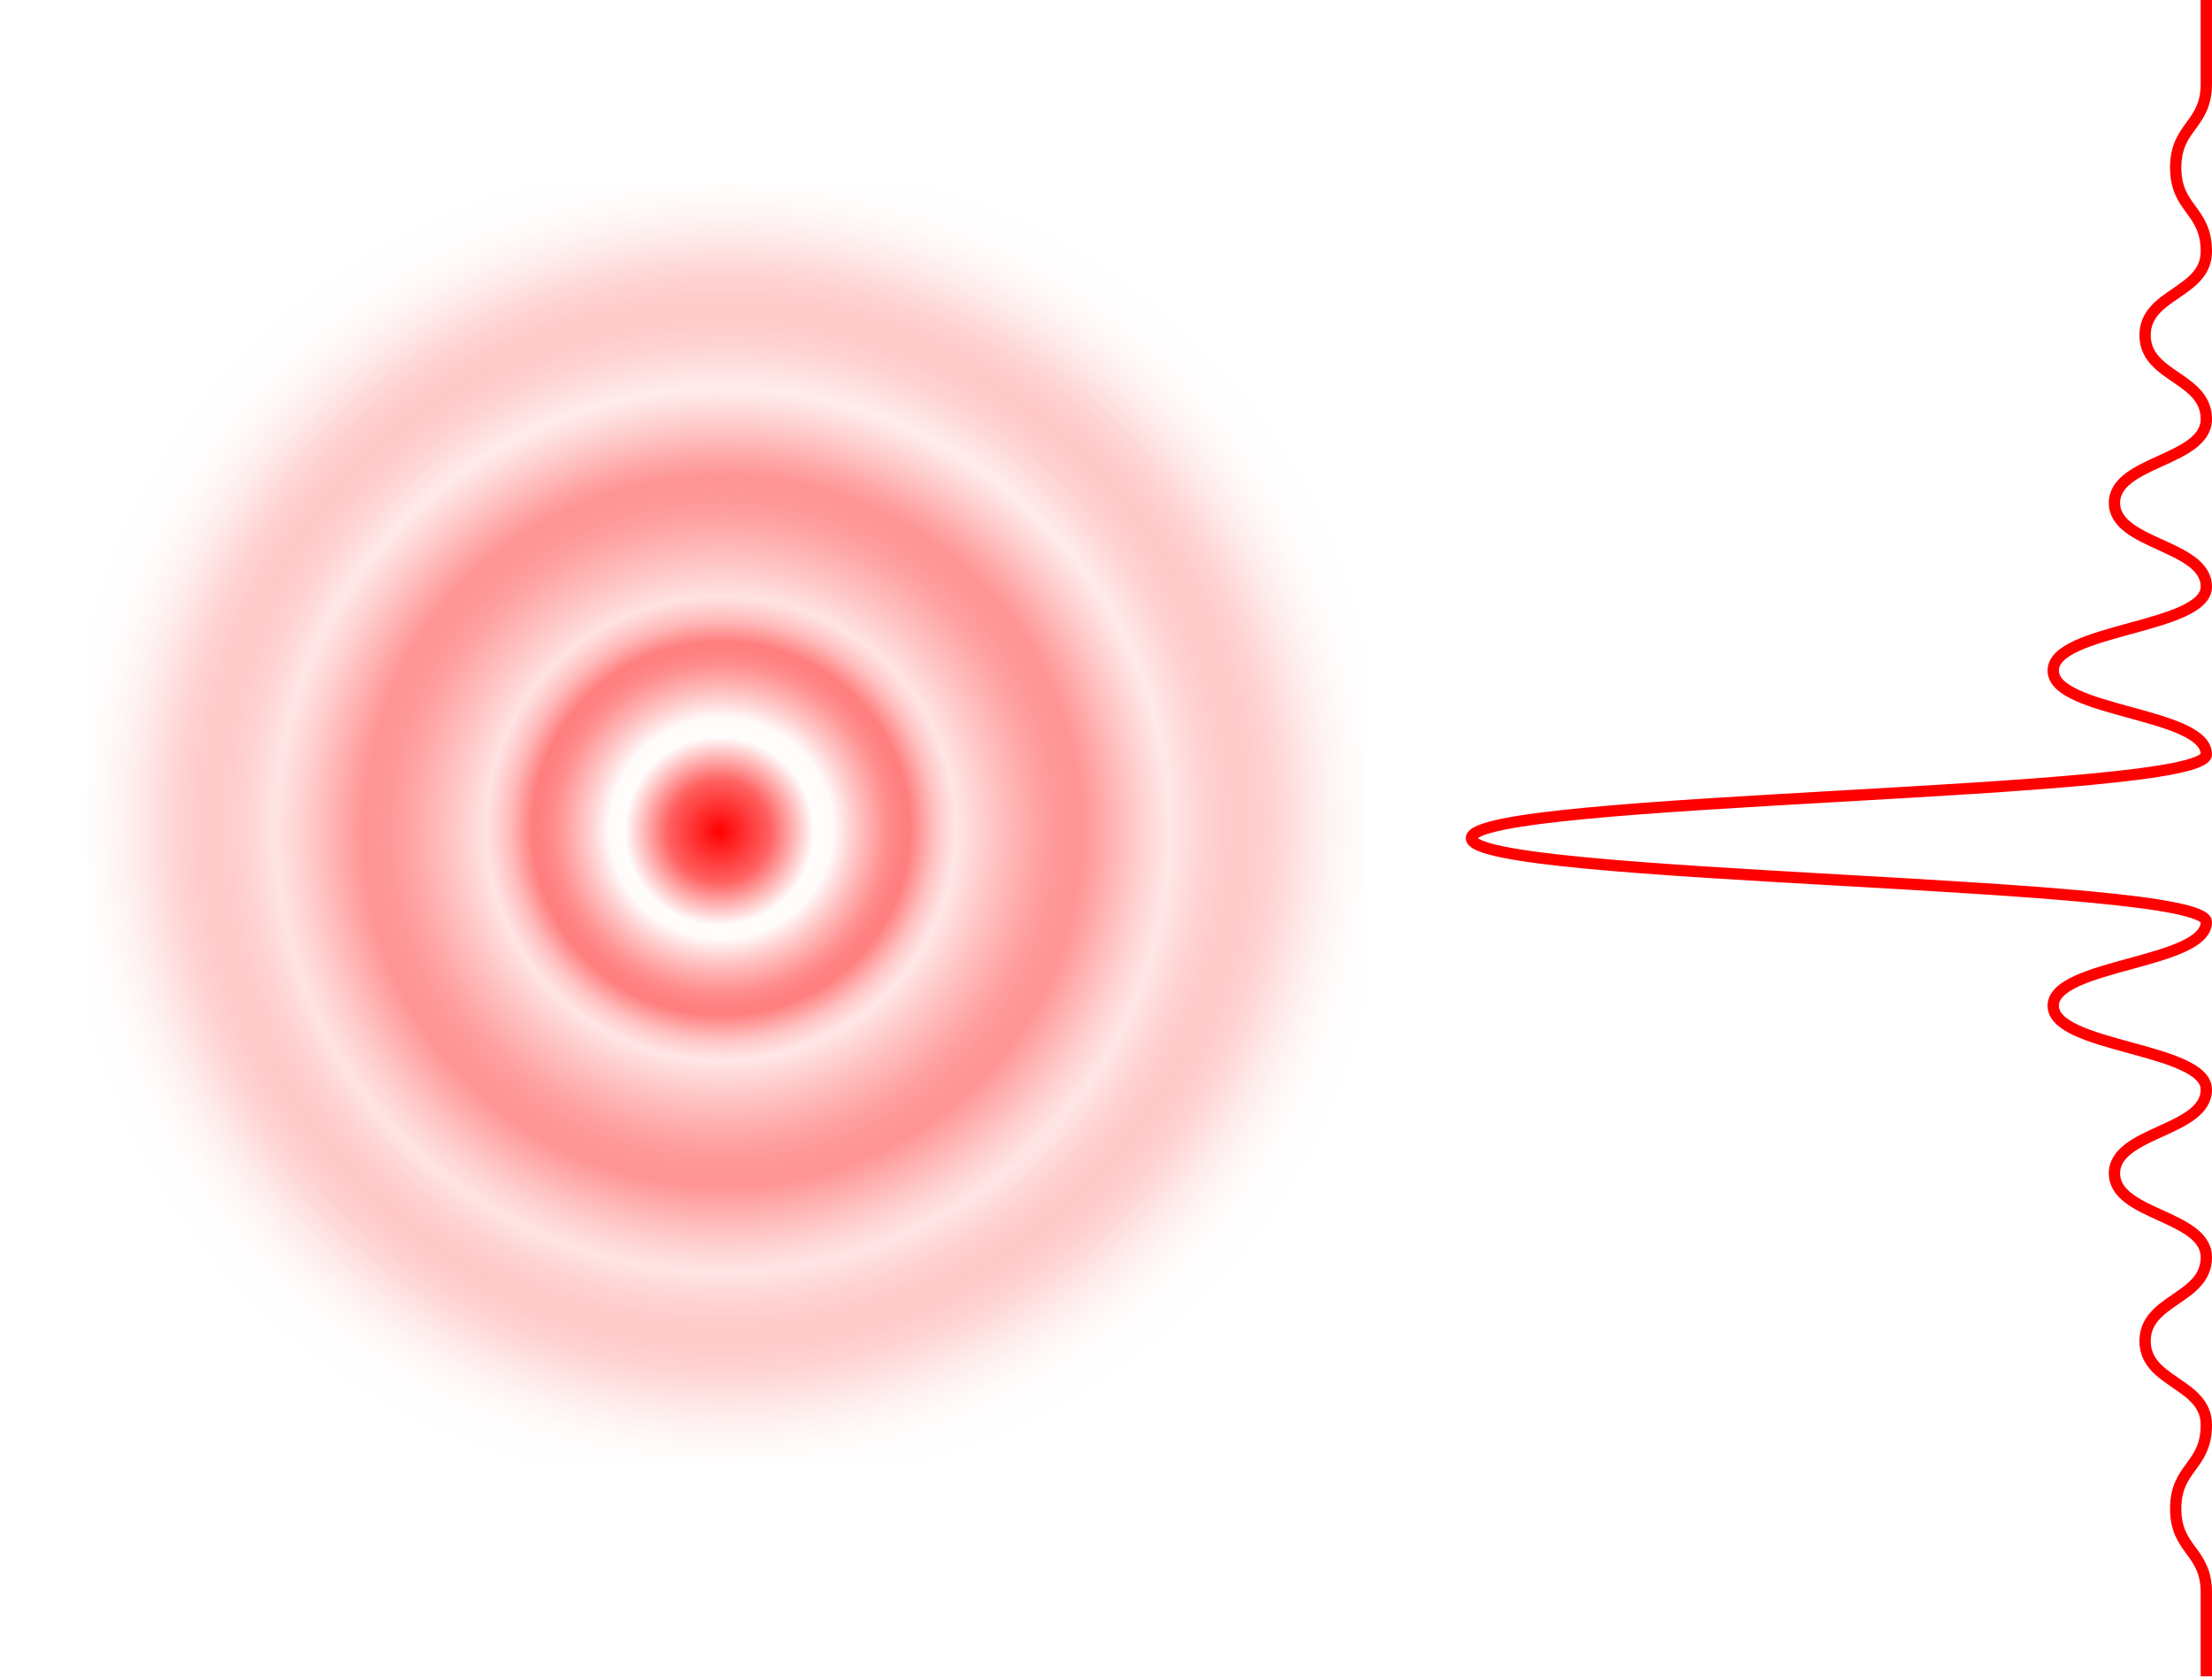
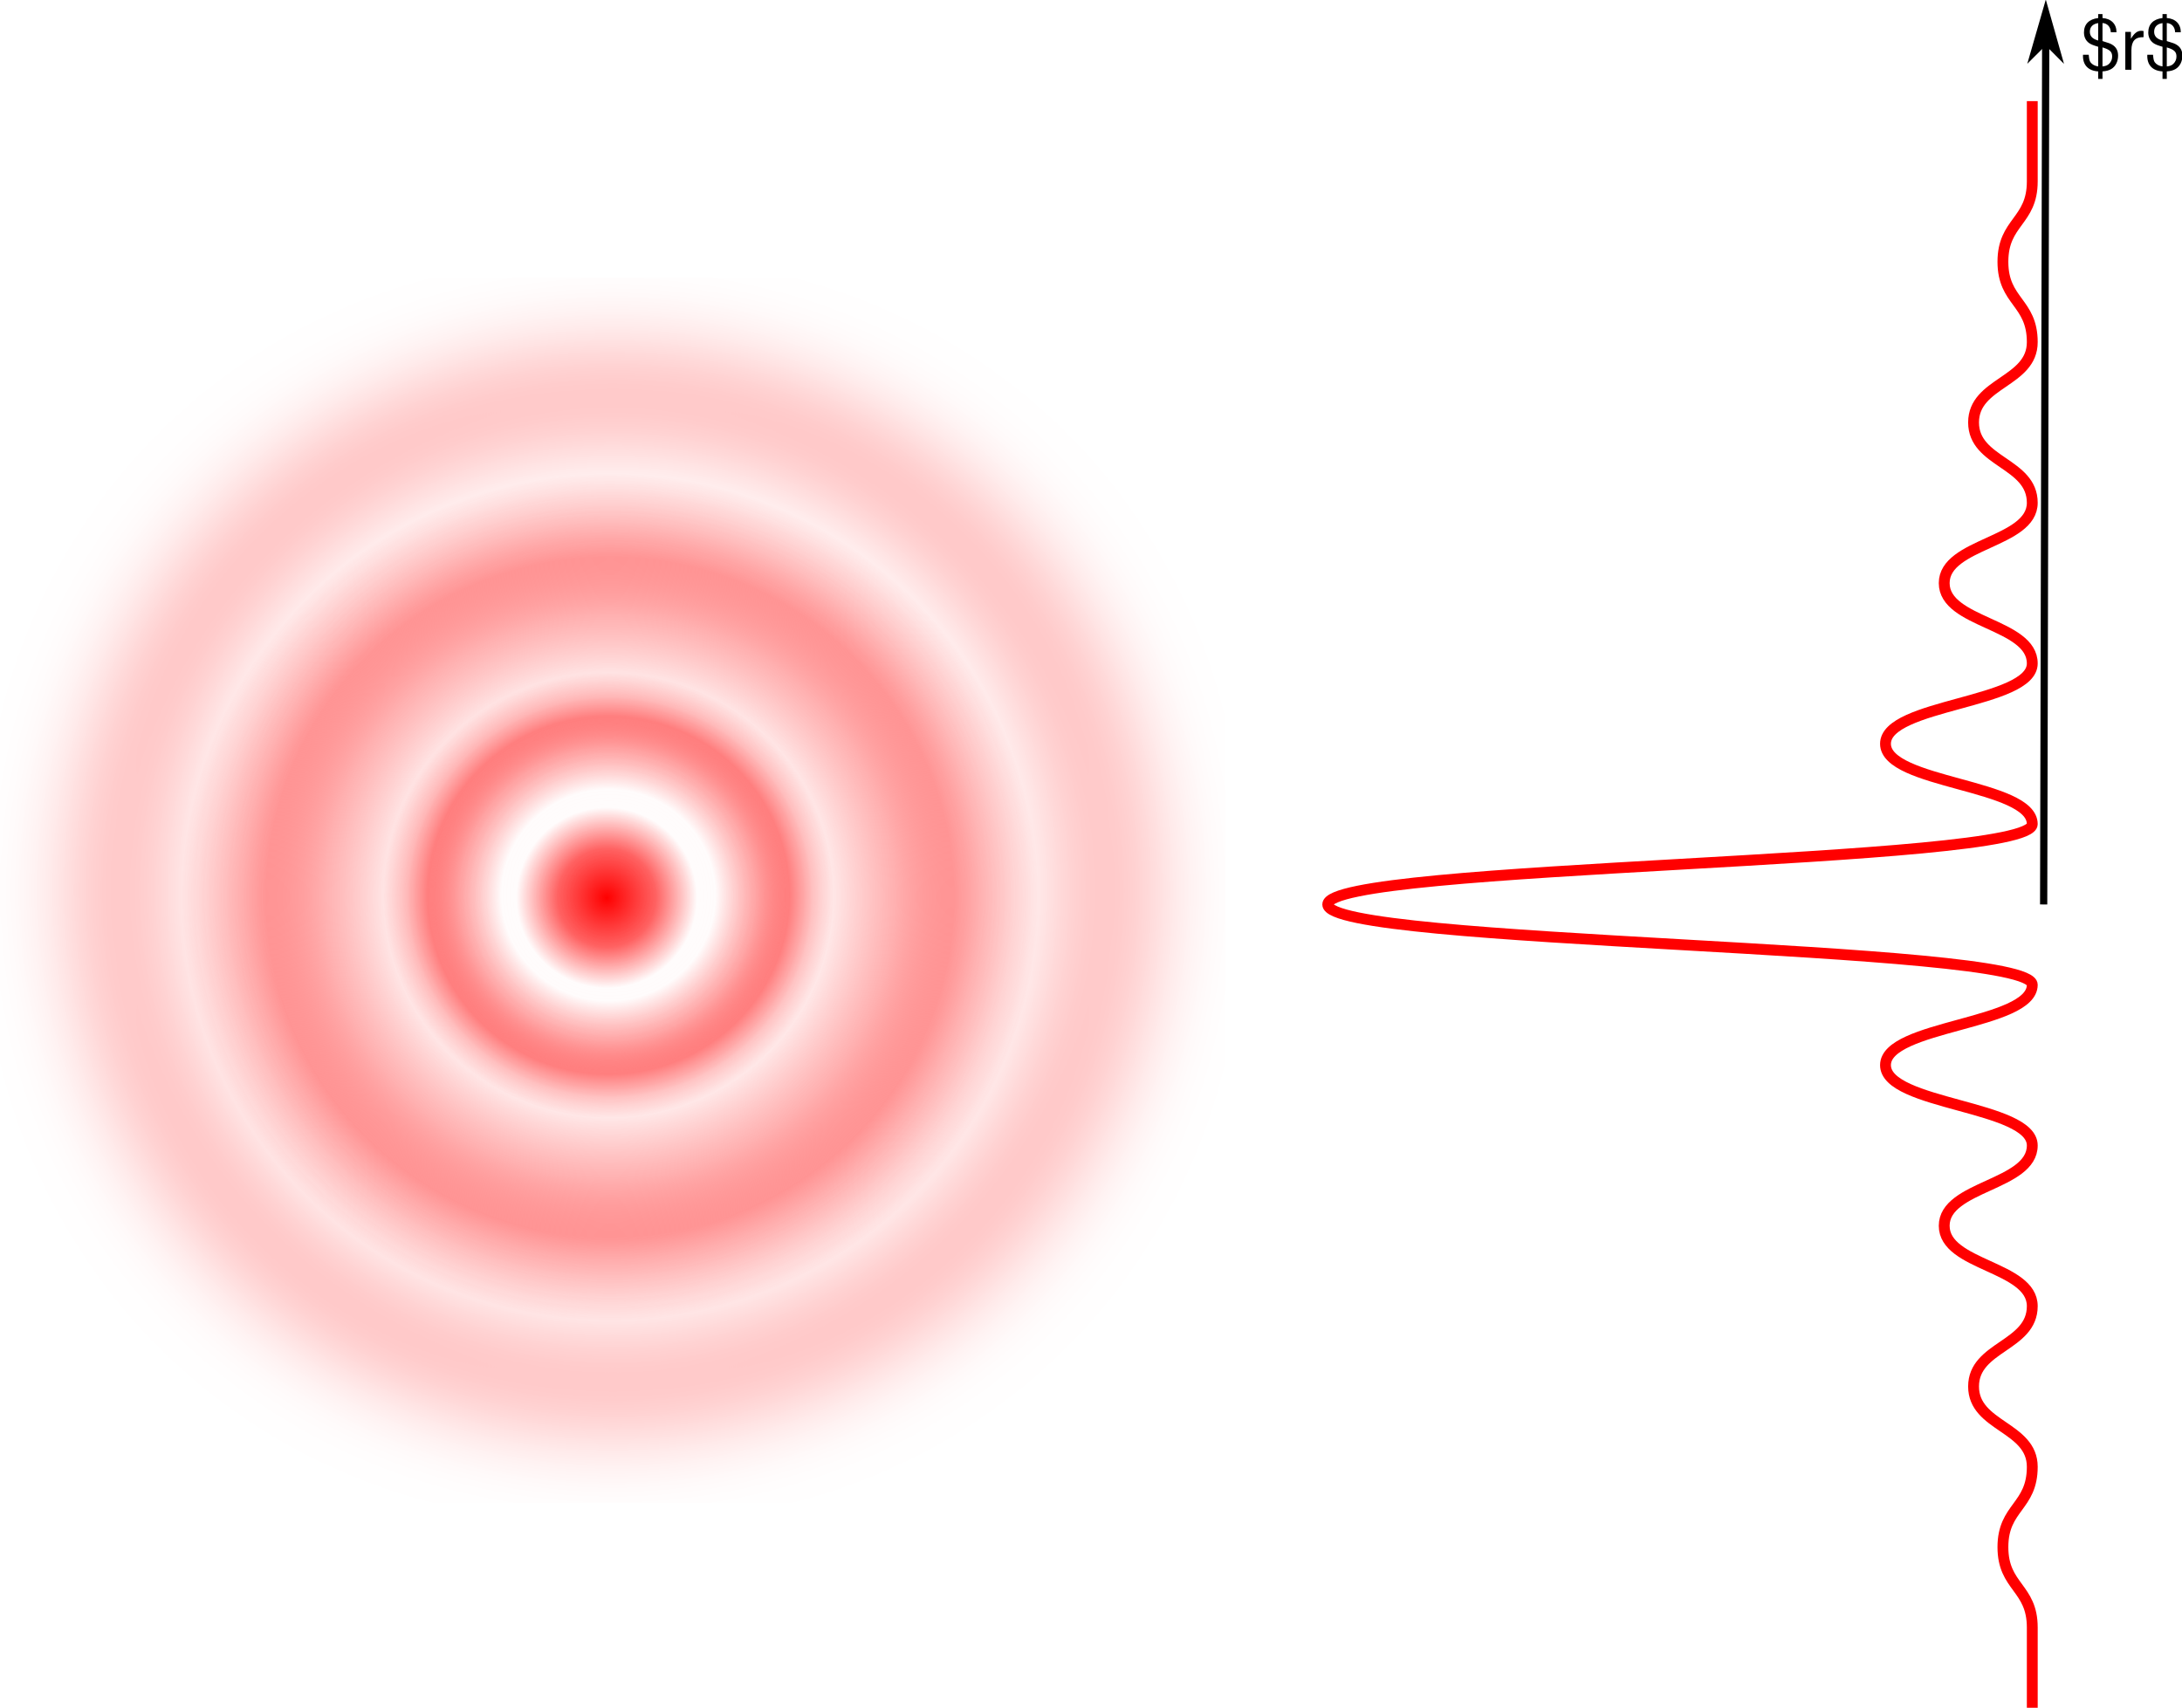
- <svg xmlns="http://www.w3.org/2000/svg" xmlns:xlink="http://www.w3.org/1999/xlink" version="1.1" width="586.482" height="444.365" id="svg2985">
+ <svg xmlns="http://www.w3.org/2000/svg" xmlns:xlink="http://www.w3.org/1999/xlink" version="1.1" width="603.451" height="472.325" id="svg2985">
  <defs id="defs2987">
+     <marker orient="auto" refY="0" refX="0" id="Arrow1Mend" style="overflow:visible">
+       <path id="path4196" d="M 0,0 5,-5 -12.5,0 5,5 0,0 Z" style="fill:#000000;fill-opacity:1;fill-rule:evenodd;stroke:#000000;stroke-width:1pt;stroke-opacity:1" transform="matrix(-0.4,0,0,-0.4,-4,0)" />
+     </marker>
    <linearGradient id="linearGradient3963">
      <stop style="stop-color:#ff0000;stop-opacity:1;" offset="0" id="stop3967" />
      <stop id="stop3971" offset="0.544" style="stop-color:#ff0000;stop-opacity:0.613;" />
      <stop id="stop3969" offset="1" style="stop-color:#ff0000;stop-opacity:0;" />
    </linearGradient>
    <linearGradient id="linearGradient3941">
      <stop style="stop-color:#ffffff;stop-opacity:1;" offset="0" id="stop3943" />
      <stop id="stop3945" offset="0.475" style="stop-color:#fffbfb;stop-opacity:0.875;" />
      <stop id="stop3947" offset="0.667" style="stop-color:#ff9595;stop-opacity:0.749;" />
      <stop id="stop3949" offset="0.803" style="stop-color:#ff2929;stop-opacity:0.498;" />
      <stop style="stop-color:#ff0000;stop-opacity:0;" offset="1" id="stop3951" />
    </linearGradient>
    <linearGradient id="linearGradient3874">
      <stop id="stop3876" offset="0" style="stop-color:#ffffff;stop-opacity:1;" />
      <stop style="stop-color:#fffbfb;stop-opacity:0.875;" offset="0.475" id="stop3884" />
      <stop style="stop-color:#ff7f7f;stop-opacity:0.749;" offset="0.667" id="stop3882" />
      <stop style="stop-color:#ff0000;stop-opacity:0.498;" offset="0.803" id="stop3878" />
      <stop id="stop3880" offset="1" style="stop-color:#ff0000;stop-opacity:0;" />
    </linearGradient>
    <linearGradient id="linearGradient3844">
      <stop style="stop-color:#ffffff;stop-opacity:1;" offset="0" id="stop3846" />
      <stop id="stop3872" offset="0.5" style="stop-color:#ff0000;stop-opacity:0.498;" />
      <stop style="stop-color:#ff0000;stop-opacity:0;" offset="1" id="stop3848" />
    </linearGradient>
-     <filter x="-0.18" y="-0.18" width="1.36" height="1.36" color-interpolation-filters="sRGB" id="filter4039">
+     <filter x="-0.18" y="-0.18" width="1.36" height="1.36" id="filter4039" style="color-interpolation-filters:sRGB">
      <feGaussianBlur id="feGaussianBlur4041" stdDeviation="12" />
    </filter>
-     <filter x="-0.12" y="-0.12" width="1.24" height="1.24" color-interpolation-filters="sRGB" id="filter4067">
+     <filter x="-0.12" y="-0.12" width="1.24" height="1.24" id="filter4067" style="color-interpolation-filters:sRGB">
      <feGaussianBlur id="feGaussianBlur4069" stdDeviation="8" />
    </filter>
-     <filter x="-0.12" y="-0.12" width="1.24" height="1.24" color-interpolation-filters="sRGB" id="filter4089">
+     <filter x="-0.12" y="-0.12" width="1.24" height="1.24" id="filter4089" style="color-interpolation-filters:sRGB">
      <feGaussianBlur id="feGaussianBlur4091" stdDeviation="8" />
    </filter>
-     <filter x="-0.294" y="-0.294" width="1.589" height="1.589" color-interpolation-filters="sRGB" id="filter4107">
+     <filter x="-0.294" y="-0.294" width="1.589" height="1.589" id="filter4107" style="color-interpolation-filters:sRGB">
      <feGaussianBlur id="feGaussianBlur4109" stdDeviation="19.623" />
    </filter>
-     <filter color-interpolation-filters="sRGB" id="filter4598">
+     <filter id="filter4598" style="color-interpolation-filters:sRGB">
      <feGaussianBlur id="feGaussianBlur4600" stdDeviation="4" />
    </filter>
-     <filter x="-0.12" y="-0.12" width="1.24" height="1.24" color-interpolation-filters="sRGB" id="filter4067-1">
+     <filter x="-0.12" y="-0.12" width="1.24" height="1.24" id="filter4067-1" style="color-interpolation-filters:sRGB">
      <feGaussianBlur id="feGaussianBlur4069-3" stdDeviation="8" />
    </filter>
    <radialGradient xlink:href="#linearGradient3844" id="radialGradient3852" cx="2160" cy="572.362" fx="2160" fy="572.362" r="95.67" gradientTransform="matrix(3.218819,-0.0662779,0.0480672,2.401439,-4820.162,-658.9703)" gradientUnits="userSpaceOnUse" />
-     <radialGradient xlink:href="#linearGradient3874" id="radialGradient3870" cx="-105" cy="329.365" fx="-105" fy="329.365" r="75" gradientUnits="userSpaceOnUse" />
+     <radialGradient xlink:href="#linearGradient3874" id="radialGradient3870" cx="-105" cy="329.365" fx="-105" fy="329.365" r="75" gradientUnits="userSpaceOnUse" gradientTransform="matrix(0.8212028,0,0,0.8305071,-161.3517,-105.268)" />
    <radialGradient xlink:href="#linearGradient3874-6" id="radialGradient3870-5" cx="-105" cy="329.365" fx="-105" fy="329.365" r="75" gradientUnits="userSpaceOnUse" />
    <linearGradient id="linearGradient3874-6">
      <stop id="stop3876-3" offset="0" style="stop-color:#ffffff;stop-opacity:1;" />
      <stop style="stop-color:#fffbfb;stop-opacity:0.875;" offset="0.475" id="stop3884-3" />
      <stop style="stop-color:#ff7f7f;stop-opacity:0.749;" offset="0.667" id="stop3882-7" />
      <stop style="stop-color:#ff0000;stop-opacity:0.498;" offset="0.803" id="stop3878-4" />
      <stop id="stop3880-5" offset="1" style="stop-color:#ff0000;stop-opacity:0;" />
    </linearGradient>
-     <radialGradient r="75" fy="329.365" fx="-105" cy="329.365" cx="-105" gradientUnits="userSpaceOnUse" id="radialGradient3904" xlink:href="#linearGradient3941" />
-     <radialGradient xlink:href="#linearGradient3963" id="radialGradient3961" cx="615" cy="219.365" fx="615" fy="219.365" r="25" gradientUnits="userSpaceOnUse" />
+     <radialGradient r="75" fy="329.365" fx="-105" cy="329.365" cx="-105" gradientUnits="userSpaceOnUse" id="radialGradient3904" xlink:href="#linearGradient3941" gradientTransform="matrix(1.561322,0,0,1.579012,-84.18185,-351.3907)" />
+     <radialGradient xlink:href="#linearGradient3963" id="radialGradient3961" cx="615" cy="219.365" fx="615" fy="219.365" r="25" gradientUnits="userSpaceOnUse" gradientTransform="translate(-447.2016,28.95629)" />
  </defs>
-   <path style="fill:none;stroke:#ff0000;stroke-width:3;stroke-linecap:butt;stroke-linejoin:miter;stroke-miterlimit:4;stroke-opacity:1;stroke-dasharray:none" id="path3879" d="m 584.977,444.365 c 0,-3.703 0,-11.109 0,-22.218 0,-11.109 -8.119,-11.109 -8.119,-22.218 0,-11.109 8.119,-11.109 8.119,-22.218 0,-11.109 -16.237,-11.109 -16.237,-22.218 0,-11.109 16.237,-11.109 16.237,-22.218 0,-11.109 -24.356,-11.109 -24.356,-22.218 0,-11.109 24.356,-11.109 24.356,-22.218 0,-11.109 -40.593,-11.109 -40.593,-22.218 0,-11.109 40.593,-11.109 40.593,-22.218 0,-11.109 -194.848,-11.109 -194.848,-22.218 0,-11.109 194.848,-11.109 194.848,-22.218 0,-11.109 -40.593,-11.109 -40.593,-22.218 0,-11.109 40.593,-11.109 40.593,-22.218 0,-11.109 -24.356,-11.109 -24.356,-22.218 0,-11.109 24.356,-11.109 24.356,-22.218 0,-11.109 -16.237,-11.109 -16.237,-22.218 0,-11.109 16.237,-11.109 16.237,-22.218 0,-11.109 -8.119,-11.109 -8.119,-22.218 0,-11.109 8.119,-11.109 8.119,-22.218 0,-11.109 0,-18.515 0,-22.218" />
-   <path d="m 2240,572.362 a 80,80 0 1 1 -160,0 80,80 0 1 1 160,0 z" transform="matrix(1.708039,0,0,1.708039,-3496.992,-759.3803)" id="path4071" style="opacity:0.538;fill:none;stroke:#ff0000;stroke-width:8;stroke-linecap:butt;stroke-miterlimit:4;stroke-opacity:1;stroke-dasharray:none;stroke-dashoffset:0;filter:url(#filter4089)" />
-   <path style="fill:url(#radialGradient3904);fill-opacity:1;stroke:none" id="path3854-1" d="m -30,329.365 a 75,75 0 1 1 -150,0 75,75 0 1 1 150,0 z" transform="matrix(0,-1.561322,1.579012,0,-328.4566,56.2218)" />
-   <path style="fill:url(#radialGradient3870);fill-opacity:1;stroke:none" id="path3854" d="m -30,329.365 a 75,75 0 1 1 -150,0 75,75 0 1 1 150,0 z" transform="matrix(0,-0.8212028,0.8305071,0,-82.33389,133.3917)" />
-   <path style="fill:url(#radialGradient3961);fill-opacity:1;stroke:none" id="path3953" d="m 640,219.365 a 25,25 0 1 1 -50,0 25,25 0 1 1 50,0 z" transform="translate(-424.2675,0.9962393)" />
+   <path style="fill:none;stroke:#ff0000;stroke-width:3;stroke-linecap:butt;stroke-linejoin:miter;stroke-miterlimit:4;stroke-dasharray:none;stroke-opacity:1" id="path3879" d="m 562.043,472.325 c 0,-3.703 0,-11.109 0,-22.218 0,-11.109 -8.119,-11.109 -8.119,-22.218 0,-11.109 8.119,-11.109 8.119,-22.218 0,-11.109 -16.237,-11.109 -16.237,-22.218 0,-11.109 16.237,-11.109 16.237,-22.218 0,-11.109 -24.356,-11.109 -24.356,-22.218 0,-11.109 24.356,-11.109 24.356,-22.218 0,-11.109 -40.593,-11.109 -40.593,-22.218 0,-11.109 40.593,-11.109 40.593,-22.218 0,-11.109 -194.848,-11.109 -194.848,-22.218 0,-11.109 194.848,-11.109 194.848,-22.218 0,-11.109 -40.593,-11.109 -40.593,-22.218 0,-11.109 40.593,-11.109 40.593,-22.218 0,-11.109 -24.356,-11.109 -24.356,-22.218 0,-11.109 24.356,-11.109 24.356,-22.218 0,-11.109 -16.237,-11.109 -16.237,-22.218 0,-11.109 16.237,-11.109 16.237,-22.218 0,-11.109 -8.119,-11.109 -8.119,-22.218 0,-11.109 8.119,-11.109 8.119,-22.218 0,-11.109 0,-18.515 0,-22.218" />
+   <path d="m 2240,572.362 a 80,80 0 1 1 -160,0 80,80 0 1 1 160,0 z" transform="matrix(1.708039,0,0,1.708039,-3519.926,-731.4202)" id="path4071" style="opacity:0.538;fill:none;stroke:#ff0000;stroke-width:8;stroke-linecap:butt;stroke-miterlimit:4;stroke-dasharray:none;stroke-dashoffset:0;stroke-opacity:1;filter:url(#filter4089)" />
+   <ellipse style="fill:url(#radialGradient3904);fill-opacity:1;stroke:none" id="path3854-1" transform="matrix(0,-1,1,0,0,0)" cx="-248.121" cy="168.68" rx="117.099" ry="118.426" />
+   <ellipse style="fill:url(#radialGradient3870);fill-opacity:1;stroke:none" id="path3854" transform="matrix(0,-1,1,0,0,0)" cx="-247.578" cy="168.272" rx="61.59" ry="62.288" />
+   <circle style="fill:url(#radialGradient3961);fill-opacity:1;stroke:none" id="path3953" cx="167.798" cy="248.321" r="25" />
+   <path style="fill:none;fill-rule:evenodd;stroke:#000000;stroke-width:2;stroke-linecap:butt;stroke-linejoin:miter;stroke-miterlimit:4;stroke-dasharray:none;stroke-opacity:1;marker-end:url(#Arrow1Mend)" d="M 565.191,250.144 565.775,3.82" id="path3381" />
+   <text xml:space="preserve" style="font-style:normal;font-variant:normal;font-weight:normal;font-stretch:normal;font-size:40px;line-height:125%;font-family:msbm10;-inkscape-font-specification:msbm10;letter-spacing:0px;word-spacing:0px;fill:#000000;fill-opacity:1;stroke:none;stroke-width:1px;stroke-linecap:butt;stroke-linejoin:miter;stroke-opacity:1" x="575.278" y="19.293" id="text5777">
+     <tspan id="tspan5779" x="575.278" y="19.293" style="font-style:normal;font-variant:normal;font-weight:normal;font-stretch:normal;font-size:20px;font-family:'Nimbus Sans L';-inkscape-font-specification:'Nimbus Sans L'">$r$</tspan>
+   </text>
</svg>
